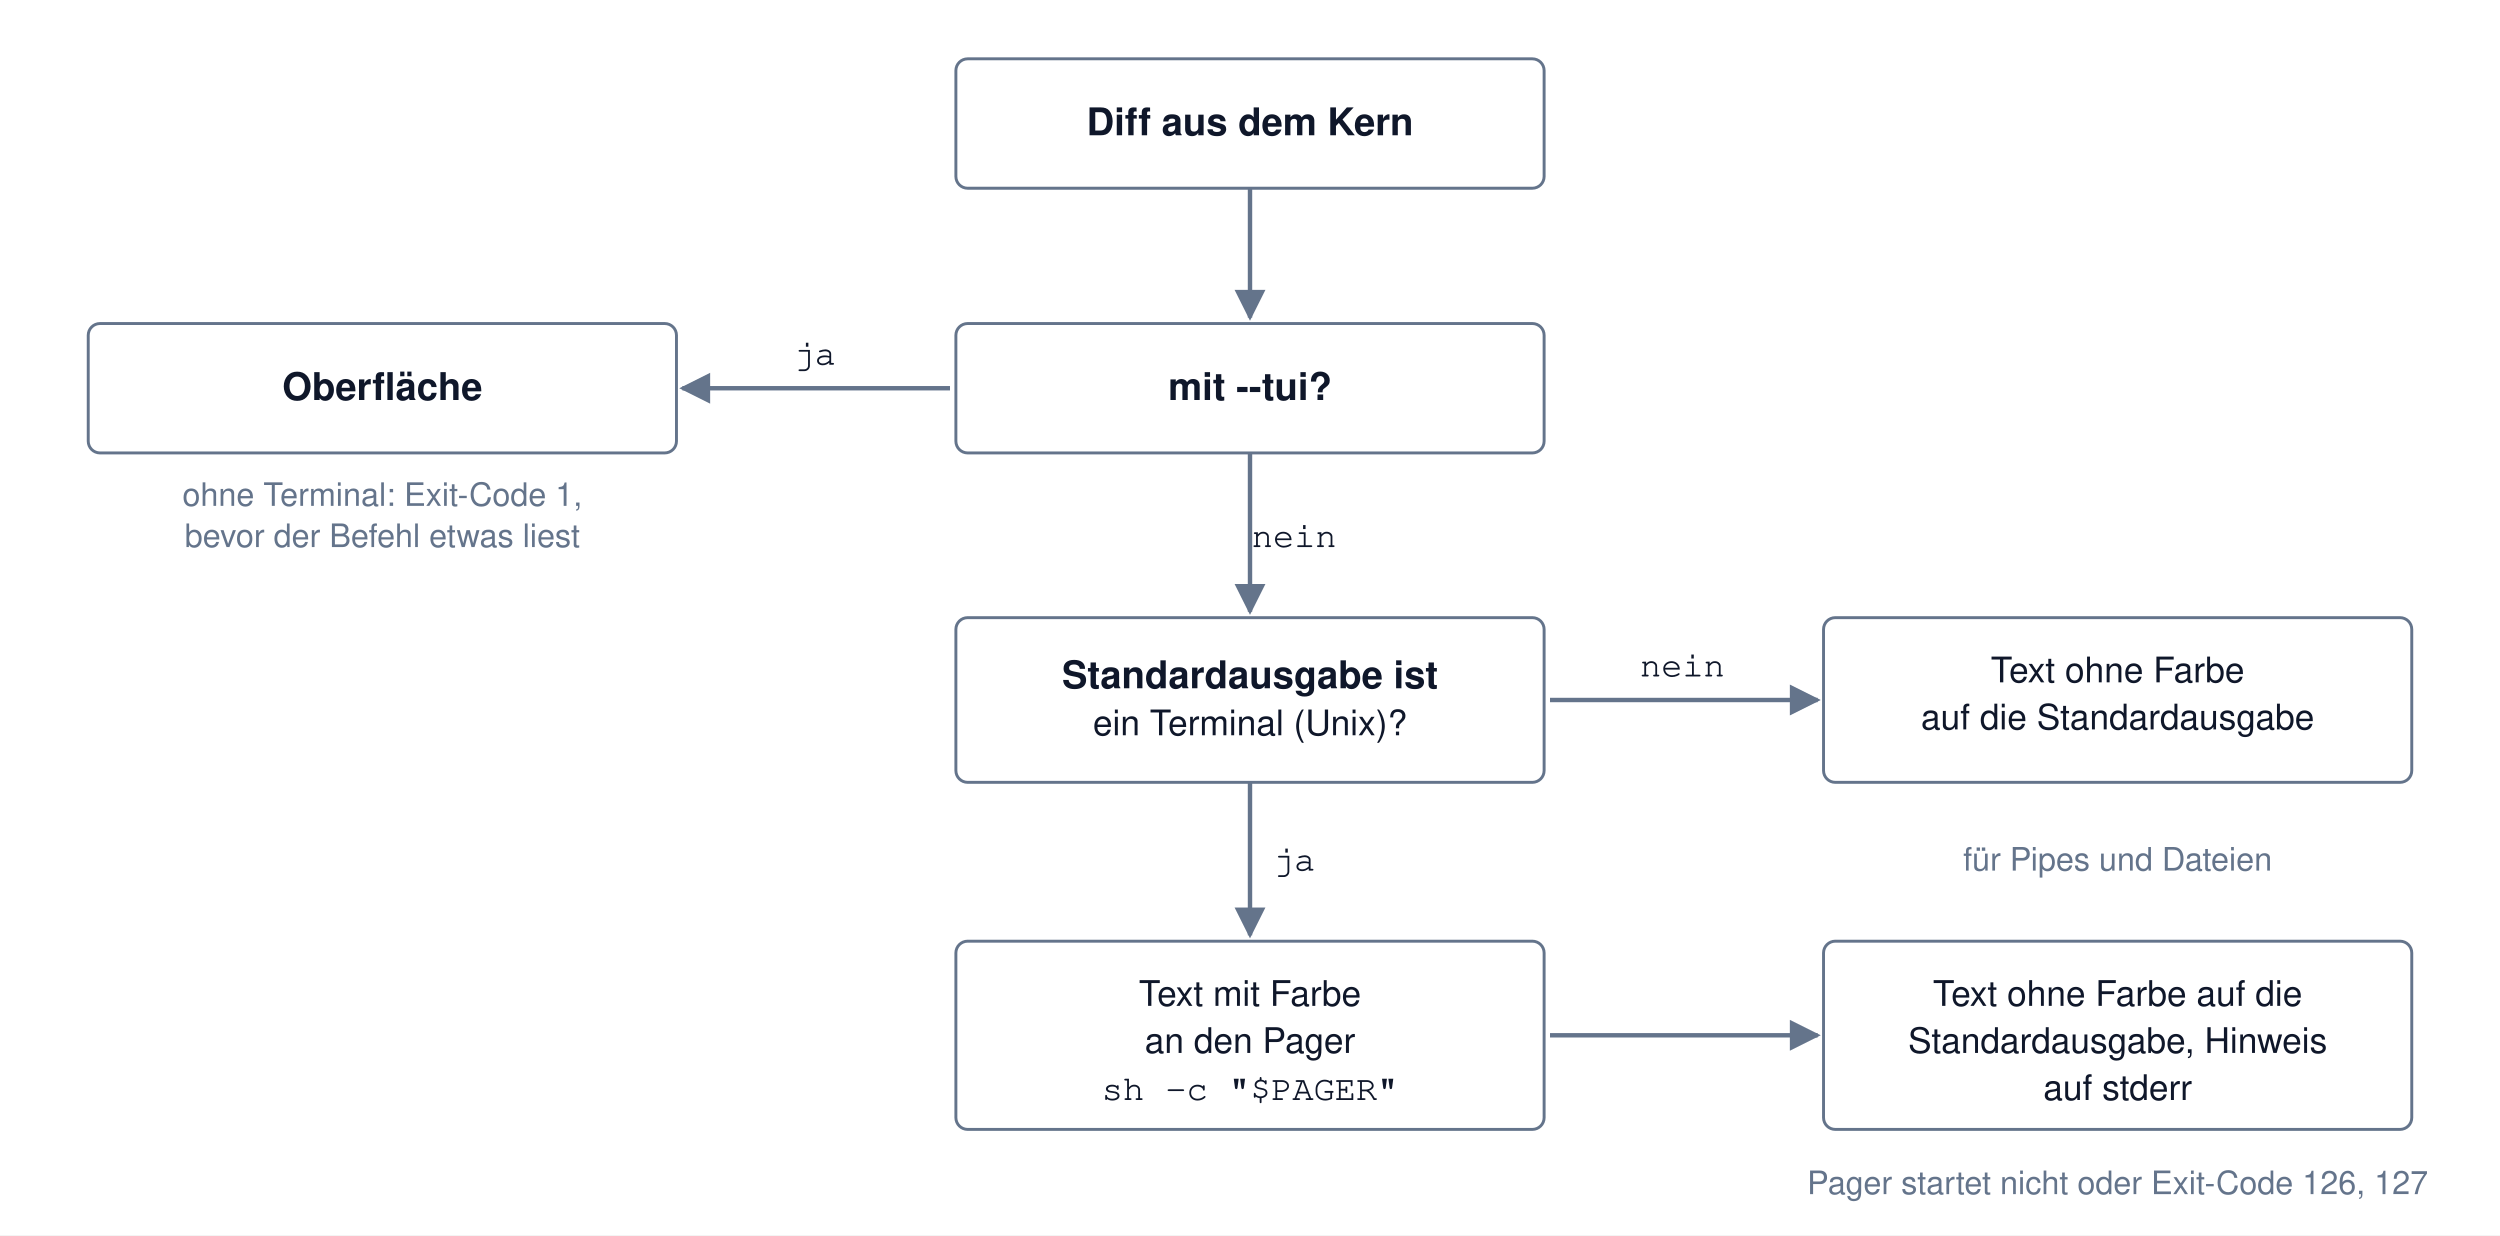
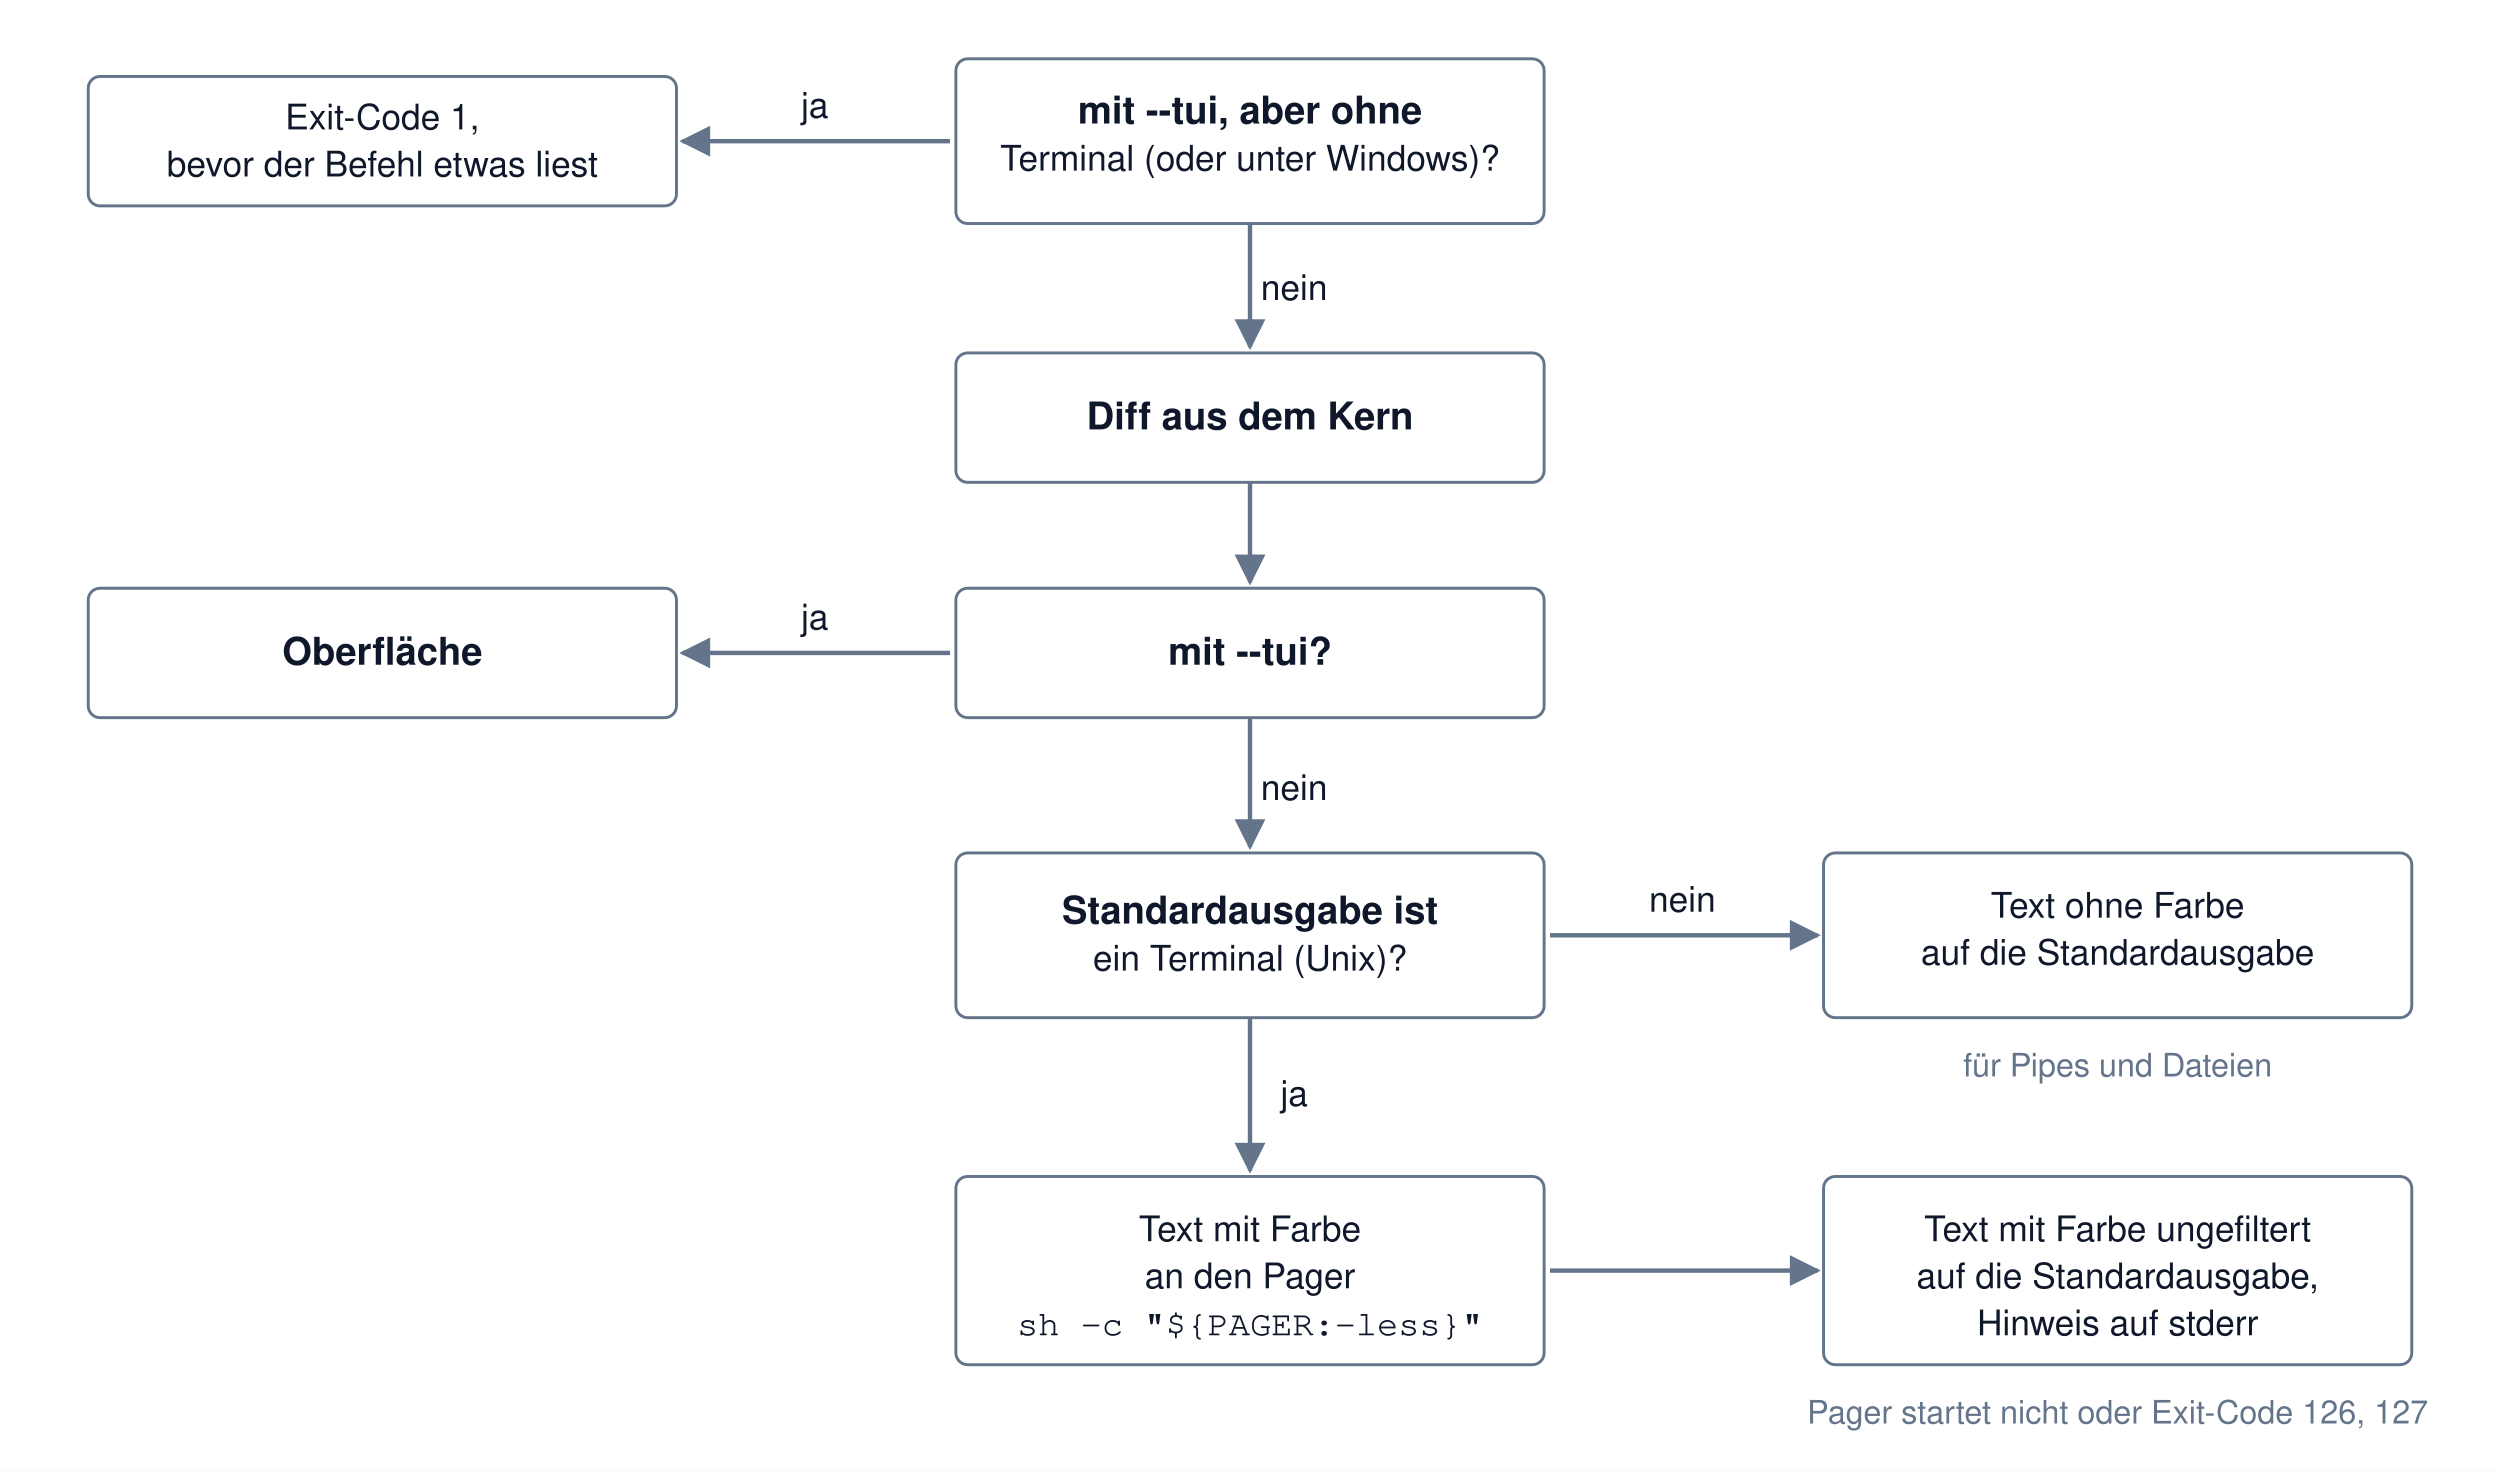
- <svg xmlns="http://www.w3.org/2000/svg" viewBox="0 0 850 420" font-family="Helvetica, Arial, sans-serif">
+ <svg xmlns="http://www.w3.org/2000/svg" viewBox="0 0 850 500" font-family="Helvetica, Arial, sans-serif">
  <defs>
    <marker id="arrow" viewBox="0 0 10 10" refX="9" refY="5" markerWidth="7" markerHeight="7" orient="auto">
      <path d="M0,0 L10,5 L0,10 z" fill="#64748B" />
    </marker>
  </defs>
-   <rect x="0" y="0" width="850" height="420" fill="#FFFFFF" />
+   <rect x="0" y="0" width="850" height="500" fill="#FFFFFF" />
  <g stroke="#64748B" stroke-width="1" fill="#FFFFFF">
-     <rect x="325" y="20" width="200" height="44" rx="4" />
-     <rect x="325" y="110" width="200" height="44" rx="4" />
-     <rect x="325" y="210" width="200" height="56" rx="4" />
-     <rect x="325" y="320" width="200" height="64" rx="4" />
-     <rect x="30" y="110" width="200" height="44" rx="4" />
-     <rect x="620" y="210" width="200" height="56" rx="4" />
-     <rect x="620" y="320" width="200" height="64" rx="4" />
+     <rect x="325" y="20" width="200" height="56" rx="4" />
+     <rect x="30" y="26" width="200" height="44" rx="4" />
+     <rect x="325" y="120" width="200" height="44" rx="4" />
+     <rect x="325" y="200" width="200" height="44" rx="4" />
+     <rect x="30" y="200" width="200" height="44" rx="4" />
+     <rect x="325" y="290" width="200" height="56" rx="4" />
+     <rect x="620" y="290" width="200" height="56" rx="4" />
+     <rect x="325" y="400" width="200" height="64" rx="4" />
+     <rect x="620" y="400" width="200" height="64" rx="4" />
  </g>
  <g font-size="13" font-weight="bold" fill="#0F172A" text-anchor="middle">
-     <text x="425" y="46">Diff aus dem Kern</text>
-     <text x="425" y="136">mit --tui?</text>
-     <text x="425" y="234">Standardausgabe ist</text>
-     <text x="130" y="136">Oberfläche</text>
+     <text x="425" y="42">mit --tui, aber ohne</text>
+     <text x="425" y="146">Diff aus dem Kern</text>
+     <text x="425" y="226">mit --tui?</text>
+     <text x="130" y="226">Oberfläche</text>
+     <text x="425" y="314">Standardausgabe ist</text>
  </g>
  <g font-size="12" fill="#0F172A" text-anchor="middle">
-     <text x="425" y="250">ein Terminal (Unix)?</text>
-     <text x="425" y="342">Text mit Farbe</text>
-     <text x="425" y="358">an den Pager</text>
-     <text x="425" y="374" font-family="Courier, monospace">sh -c "$PAGER"</text>
-     <text x="720" y="232">Text ohne Farbe</text>
-     <text x="720" y="248">auf die Standardausgabe</text>
-     <text x="720" y="342">Text ohne Farbe auf die</text>
-     <text x="720" y="358">Standardausgabe, Hinweis</text>
-     <text x="720" y="374">auf stderr</text>
+     <text x="425" y="58">Terminal (oder unter Windows)?</text>
+     <text x="130" y="44">Exit-Code 1,</text>
+     <text x="130" y="60">bevor der Befehl etwas liest</text>
+     <text x="425" y="330">ein Terminal (Unix)?</text>
+     <text x="425" y="422">Text mit Farbe</text>
+     <text x="425" y="438">an den Pager</text>
+     <text x="425" y="454" font-family="Courier, monospace">sh -c "${PAGER:-less}"</text>
+     <text x="720" y="312">Text ohne Farbe</text>
+     <text x="720" y="328">auf die Standardausgabe</text>
+     <text x="720" y="422">Text mit Farbe ungefiltert</text>
+     <text x="720" y="438">auf die Standardausgabe,</text>
+     <text x="720" y="454">Hinweis auf stderr</text>
  </g>
  <g font-size="11" fill="#64748B" text-anchor="middle">
-     <text x="130" y="172">ohne Terminal: Exit-Code 1,</text>
-     <text x="130" y="186">bevor der Befehl etwas liest</text>
-     <text x="720" y="296">für Pipes und Dateien</text>
-     <text x="720" y="406">Pager startet nicht oder Exit-Code 126, 127</text>
+     <text x="720" y="366">für Pipes und Dateien</text>
+     <text x="720" y="484">Pager startet nicht oder Exit-Code 126, 127</text>
  </g>
  <g stroke="#64748B" stroke-width="1.5" marker-end="url(#arrow)">
-     <line x1="425" y1="64" x2="425" y2="108" />
-     <line x1="323" y1="132" x2="232" y2="132" />
-     <line x1="425" y1="154" x2="425" y2="208" />
-     <line x1="425" y1="266" x2="425" y2="318" />
-     <line x1="527" y1="238" x2="618" y2="238" />
-     <line x1="527" y1="352" x2="618" y2="352" />
+     <line x1="323" y1="48" x2="232" y2="48" />
+     <line x1="425" y1="76" x2="425" y2="118" />
+     <line x1="425" y1="164" x2="425" y2="198" />
+     <line x1="323" y1="222" x2="232" y2="222" />
+     <line x1="425" y1="244" x2="425" y2="288" />
+     <line x1="527" y1="318" x2="618" y2="318" />
+     <line x1="425" y1="346" x2="425" y2="398" />
+     <line x1="527" y1="432" x2="618" y2="432" />
  </g>
-   <g font-size="12" font-family="Courier, monospace" fill="#0F172A" text-anchor="middle">
-     <text x="277" y="124">ja</text>
-     <text x="440" y="186">nein</text>
-     <text x="440" y="296">ja</text>
-     <text x="572" y="230">nein</text>
+   <g font-size="12" fill="#0F172A" text-anchor="middle">
+     <text x="277" y="40">ja</text>
+     <text x="440" y="102">nein</text>
+     <text x="277" y="214">ja</text>
+     <text x="440" y="272">nein</text>
+     <text x="572" y="310">nein</text>
+     <text x="440" y="376">ja</text>
  </g>
</svg>
